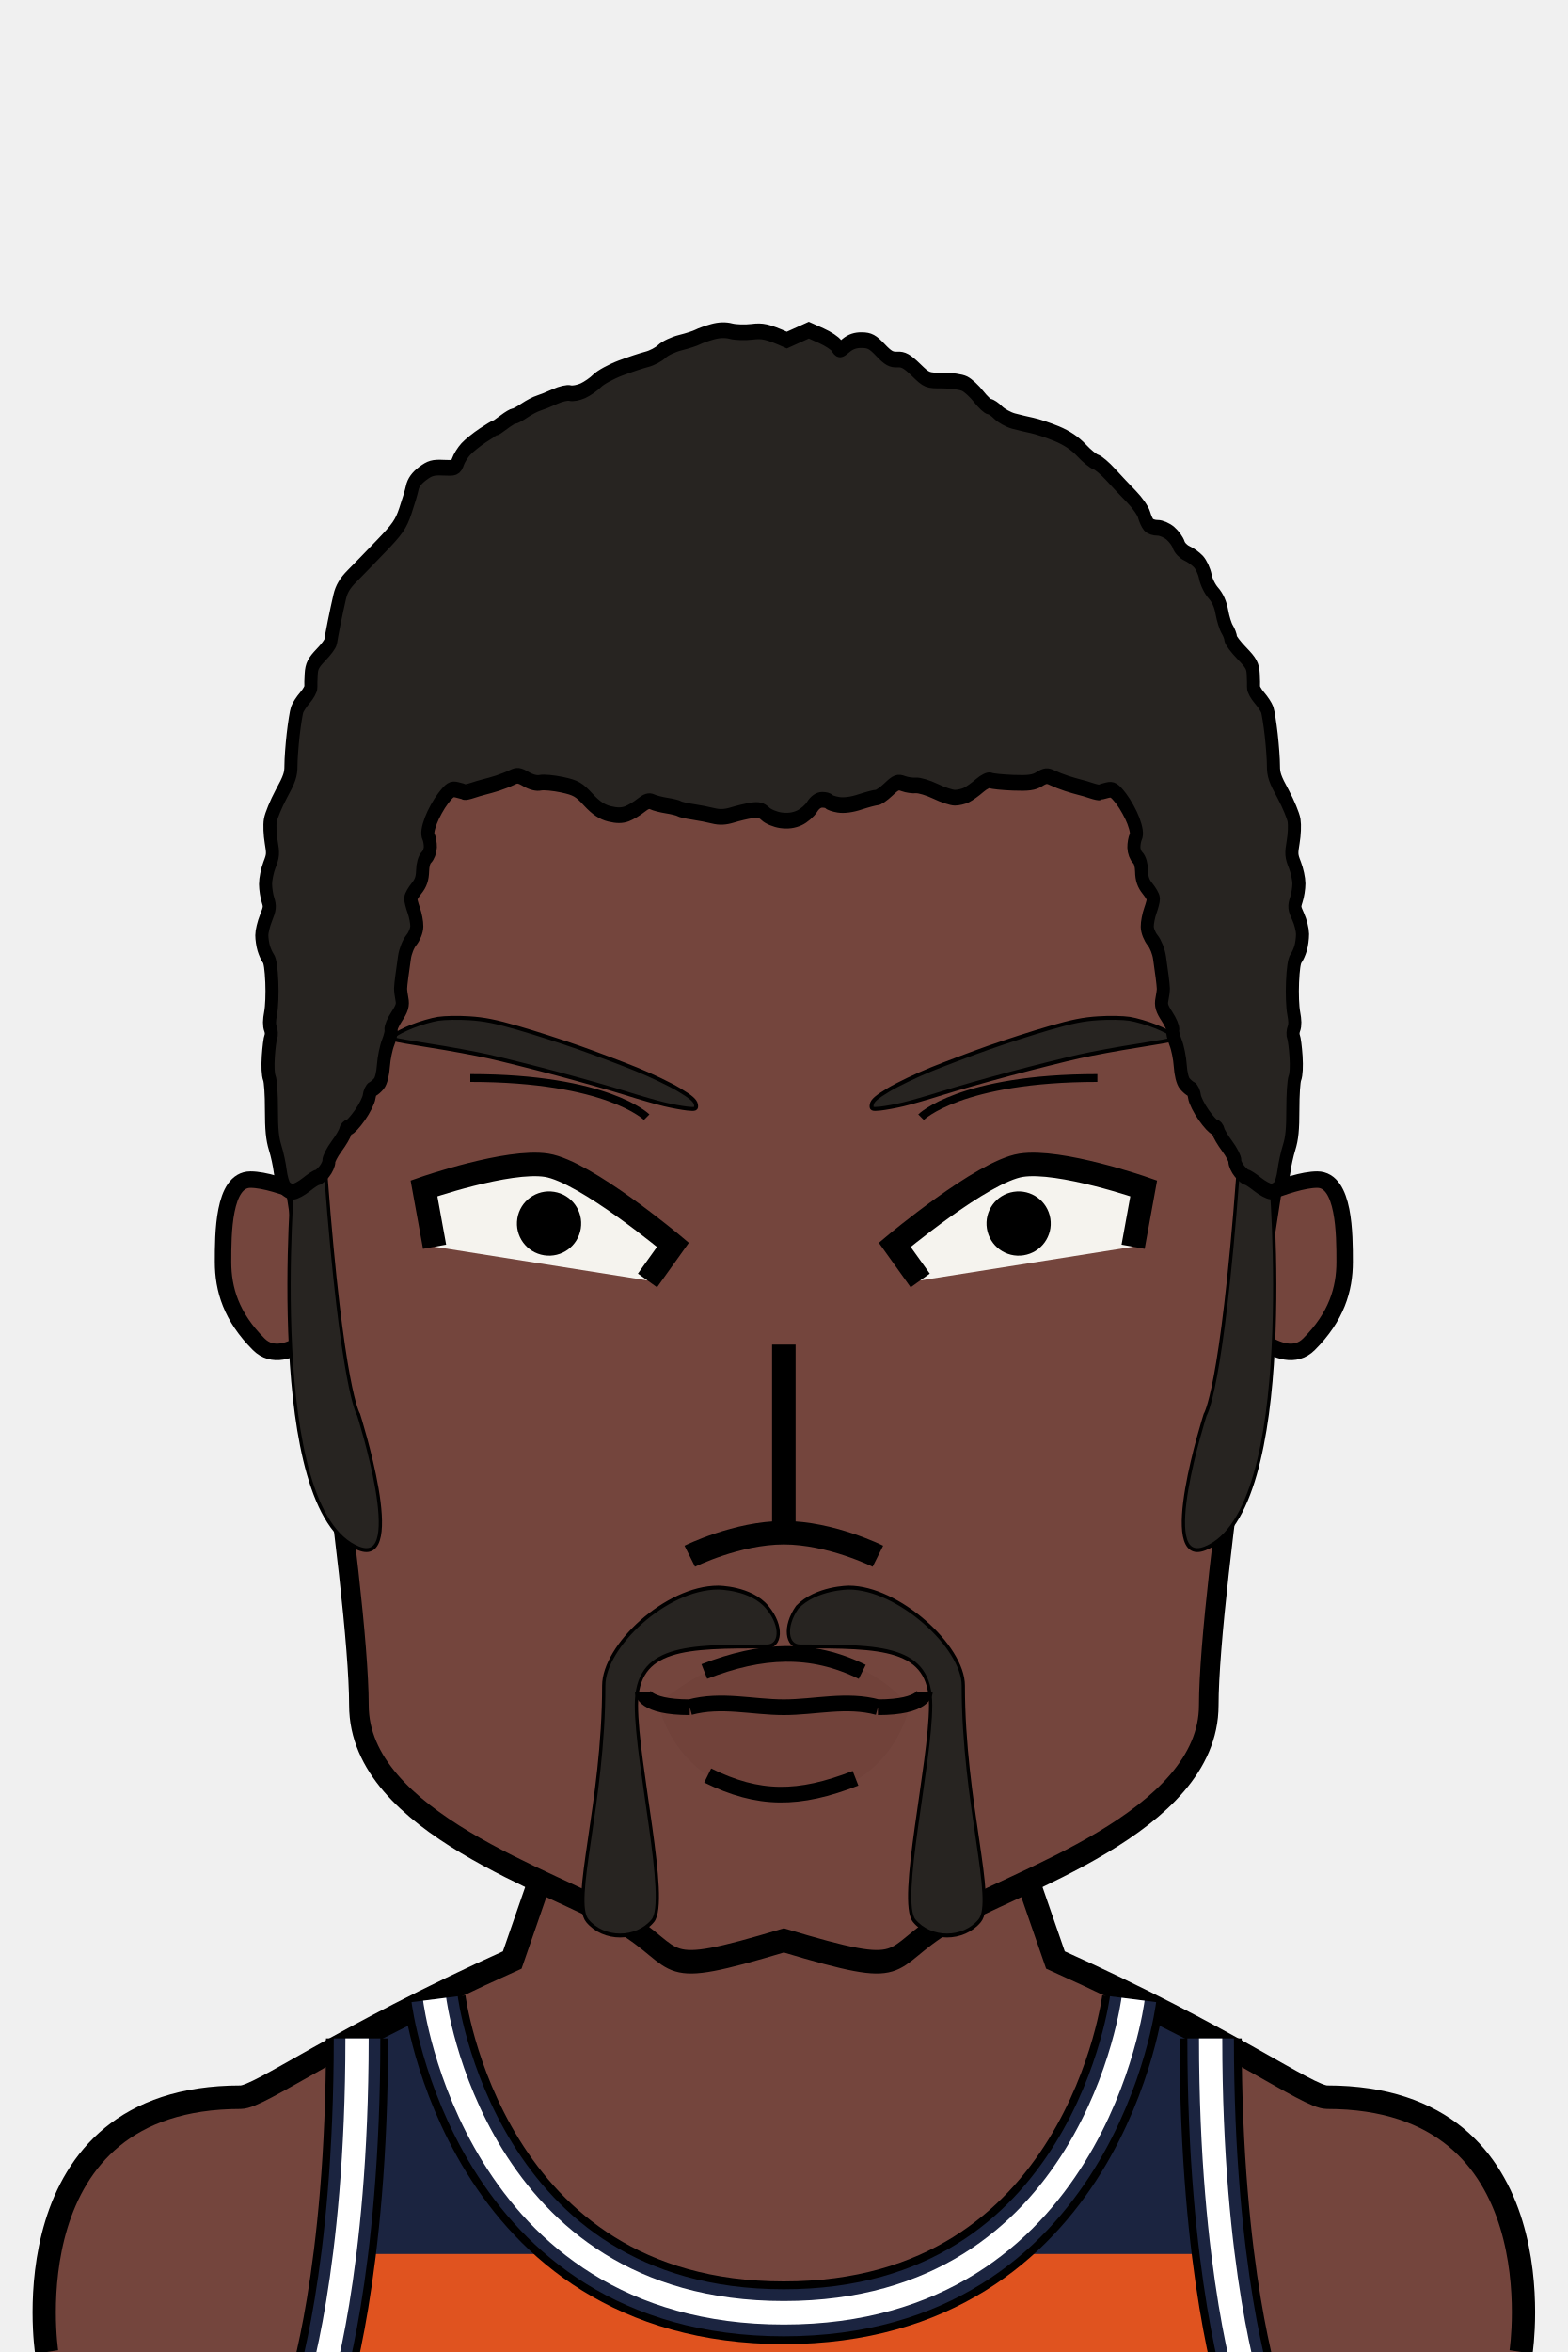
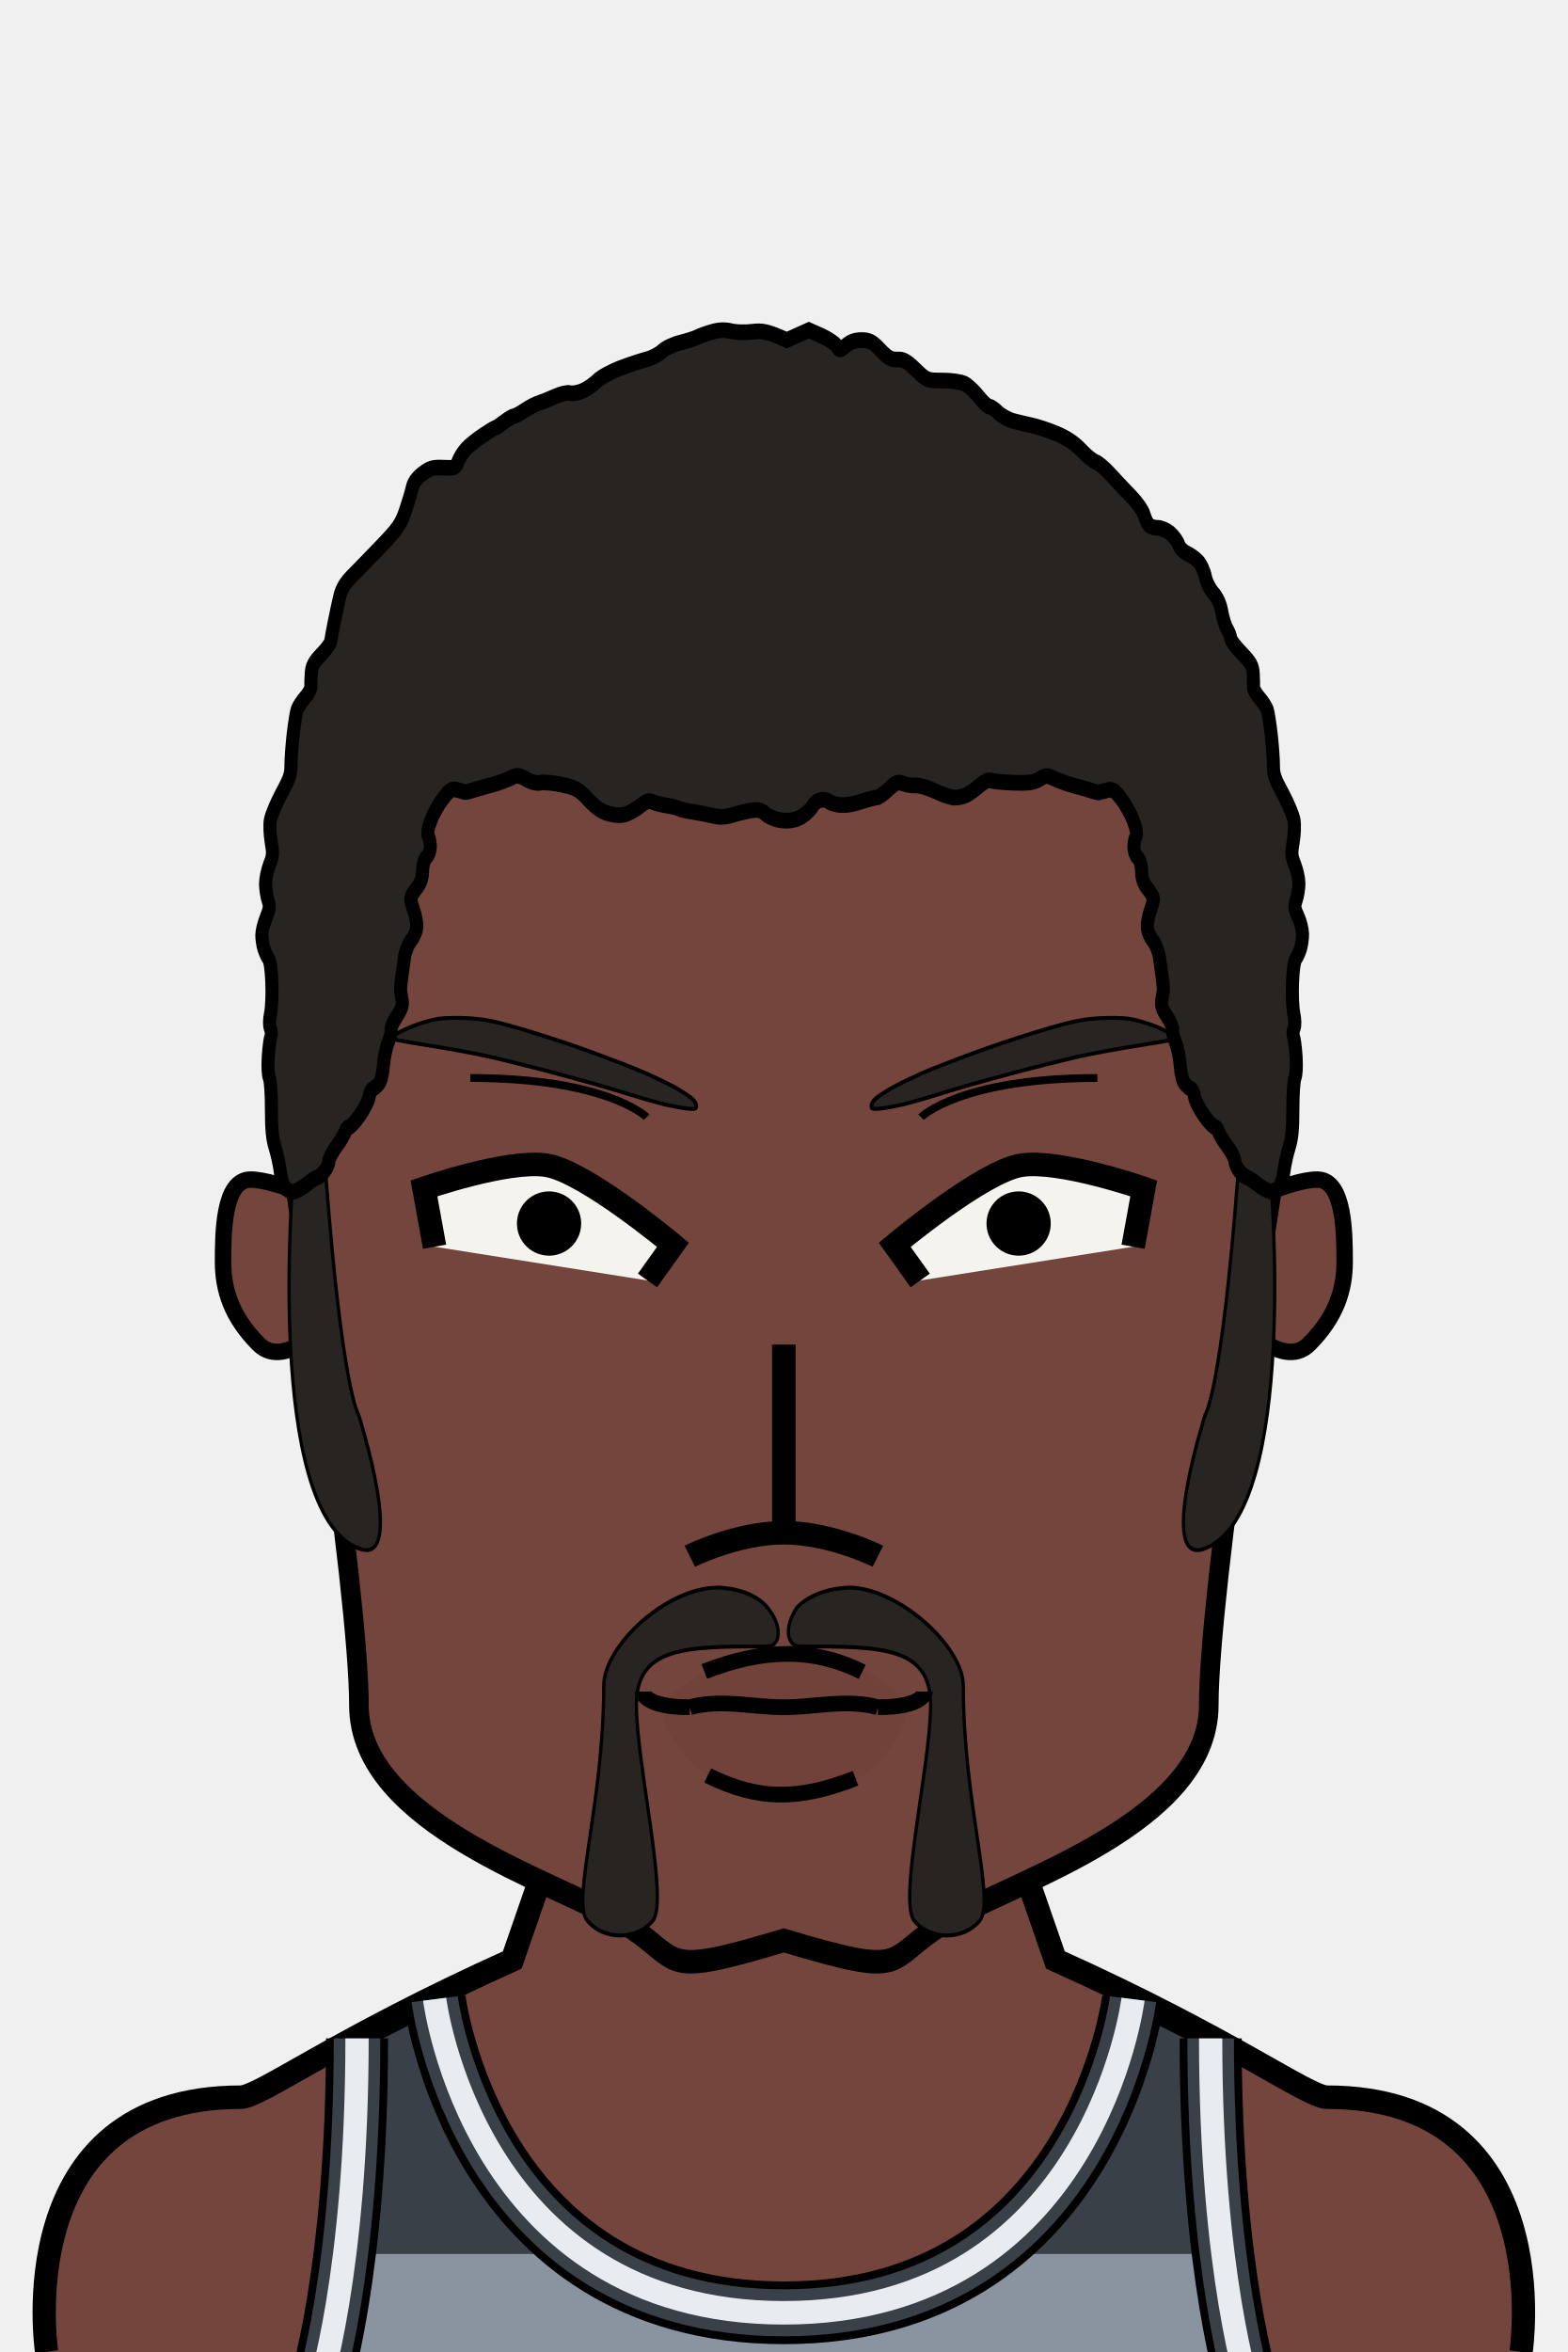
<svg xmlns="http://www.w3.org/2000/svg" version="1.2" baseProfile="tiny" width="100%" height="100%" viewBox="0 0 400 600" preserveAspectRatio="xMinYMin meet">
  <g transform="scale(0.99 1) translate(2.020202 0)">
    <path fill="#74453d" stroke="#000" stroke-width="6" d="M10 600s-10-65 50-65c5 0 25-15 70-35l70-200 70 200c45 20 65 35 70 35 60 0 50 65 50 65" />
  </g>
  <g transform="scale(0.99 1) translate(2.020202 0)">
-     <path fill="#1B2440" stroke="#000" stroke-width="6" d="M80 610s10-30 10-90l20-10s10 80 90 80 90-80 90-80l20 10c0 60 10 90 10 90z" />
-     <path fill="#E0531F" d="M85 575v25h230v-25h-65s-20 15-50 15-50-15-50-15z" />
+     <path fill="#3a4048" stroke="#000" stroke-width="6" d="M80 610s10-30 10-90l20-10s10 80 90 80 90-80 90-80l20 10c0 60 10 90 10 90z" />
+     <path fill="#8a93a0" d="M85 575v25h230v-25h-65s-20 15-50 15-50-15-50-15z" />
    <path fill="none" stroke="#000" stroke-width="16" d="M90 520c0 60-10 90-10 90m230-90c0 60 10 90 10 90M110 510s10 80 90 80 90-80 90-80" />
-     <path fill="none" stroke="#1B2440" stroke-width="12" d="M90 520c0 60-10 90-10 90m230-90c0 60 10 90 10 90M110 510s10 80 90 80 90-80 90-80" />
-     <path fill="none" stroke="#FFFFFF" stroke-width="6" d="M90 520c0 60-10 90-10 90m230-90c0 60 10 90 10 90M110 510s10 80 90 80 90-80 90-80" />
+     <path fill="none" stroke="#3a4048" stroke-width="12" d="M90 520c0 60-10 90-10 90m230-90c0 60 10 90 10 90M110 510s10 80 90 80 90-80 90-80" />
+     <path fill="none" stroke="#e8ecf1" stroke-width="6" d="M90 520c0 60-10 90-10 90m230-90c0 60 10 90 10 90M110 510s10 80 90 80 90-80 90-80" />
  </g>
  <g transform="translate(32 290.6) scale(0.7 0.7) translate(9.857143 14.74286) translate(22.73 -3)">
    <path fill="#74453d" stroke="#000" stroke-width="6" d="M43 13S23 3 13 3 3 23 3 33s3 20 13 30 27-10 27-10z" />
  </g>
  <g transform="translate(322 290.6) scale(-0.7 0.7) translate(-55.85714 14.74286) translate(22.73 -3)">
    <path fill="#74453d" stroke="#000" stroke-width="6" d="M43 13S23 3 13 3 3 23 3 33s3 20 13 30 27-10 27-10z" />
  </g>
  <g transform="scale(0.834 1) translate(39.80815 0)">
    <path fill="#74453d" stroke="#000" stroke-width="6" d="M200 100c100 0 150 60 150 200 0 0-20 105-20 135s-60 45-80 55-10 15-50 5c-40 10-30 5-50-5s-80-25-80-55-20-135-20-135c0-140 50-200 150-200Z" />
    <path fill="rgba(0,0,0,0)" d="M60 300H50c0-140 50-200 150-200s150 60 150 200h-10v-10c0-5-10-20-15-25s-5-55-15-65c-40-40-60 0-110 0s-70-40-110 0c-10 10-10 60-15 65s-15 20-15 25z" />
    <path fill="rgba(0,0,0,0)" d="M200 410c30 0 50 10 50 10 30 0 90-15 90-120h10s-20 105-20 135-60 45-80 55-10 15-50 5c-40 10-30 5-50-5s-80-25-80-55-20-135-20-135h10c0 105 60 120 90 120 0 0 20-10 50-10" />
  </g>
  <g>
    <path fill="none" stroke="#000" stroke-width="2" d="M235 285s10-10 45-10m-115 10s-10-10-45-10" />
  </g>
  <g transform="scale(0.834 1) translate(39.70863 0)">
    <path fill="#272421" stroke="#000" d="M205 420c-4 0-5-5-.8-10 5.8-5 15.8-5 15.8-5 15 0 35 15 35 25 0 30 10 55 5 60s-15 5-20 0 5-40 5-55-15-15-40-15Zm-10 0c4 0 5-5 0-10s-15-5-15-5c-16 0-35 15-35 25 0 30-10 55-5 60s15 5 20 0-5-40-5-55 15-15 40-15ZM60 300H50s-8.85 85.38 20 95c15 5 0-34.1 0-34.1S65 355 60 300Zm279 0h10s8.85 85.38-20 95c-15 5 0-34.1 0-34.1s5-5.9 10-60.9Z" />
  </g>
  <g transform="translate(102.5 287.5) rotate(9 37.5 22.5)">
    <path d="M10 35 5 20s15-10 30-10 35 15 35 15l-5 10z" style="fill:#f5f3ee" />
    <path d="M37.93 32.78c-4.53 0-8.2-3.66-8.2-8.2 0-4.53 3.67-8.19 8.2-8.19s8.19 3.66 8.19 8.19c0 4.54-3.66 8.2-8.19 8.2" style="fill:#000" />
    <path d="M10 35 5 20.72S25 10 35 10s35 15 35 15l-5 10" style="fill:none;stroke:#000;stroke-width:6" />
  </g>
  <g transform="translate(222.5 287.5) rotate(-9 37.5 22.5) scale(-1 1) translate(-75 0)">
    <path d="M10 35 5 20s15-10 30-10 35 15 35 15l-5 10z" style="fill:#f5f3ee" />
    <path d="M37.93 32.78c-4.53 0-8.2-3.66-8.2-8.2 0-4.53 3.67-8.19 8.2-8.19s8.19 3.66 8.19 8.19c0 4.54-3.66 8.2-8.19 8.2" style="fill:#000" />
    <path d="M10 35 5 20.72S25 10 35 10s35 15 35 15l-5 10" style="fill:none;stroke:#000;stroke-width:6" />
  </g>
  <g transform="translate(97.20375 252.4996) rotate(15 42.79625 17.50041)">
    <path fill="#272421" stroke="#000" d="M12.93 15.05c-1.51.67-4.18 2.29-5.94 3.61s-3.38 2.8-3.61 3.29c-.22.49-.16.96.13 1.04.3.08 4.44-.28 9.21-.79 4.77-.52 11.58-1.06 15.13-1.21s11.63-.28 17.94-.29c6.32-.01 14.56.12 18.32.29 3.75.17 8.39.25 10.29.19 1.91-.05 4.56-.27 5.89-.47 2.09-.32 2.33-.53 1.84-1.57-.42-.91-1.74-1.55-5.18-2.53-2.54-.73-7.86-1.72-11.83-2.22-3.97-.49-10.99-1.19-15.6-1.55-4.62-.36-11.91-.72-16.22-.81-6.13-.11-8.91.06-12.73.83-2.69.53-6.13 1.52-7.64 2.19Z" />
  </g>
  <g transform="translate(217.2037 252.4996) rotate(-15 42.79625 17.50041) scale(-1 1) translate(-85.5925 0)">
    <path fill="#272421" stroke="#000" d="M12.93 15.05c-1.51.67-4.18 2.29-5.94 3.61s-3.38 2.8-3.61 3.29c-.22.49-.16.96.13 1.04.3.08 4.44-.28 9.21-.79 4.77-.52 11.58-1.06 15.13-1.21s11.63-.28 17.94-.29c6.32-.01 14.56.12 18.32.29 3.75.17 8.39.25 10.29.19 1.91-.05 4.56-.27 5.89-.47 2.09-.32 2.33-.53 1.84-1.57-.42-.91-1.74-1.55-5.18-2.53-2.54-.73-7.86-1.72-11.83-2.22-3.97-.49-10.99-1.19-15.6-1.55-4.62-.36-11.91-.72-16.22-.81-6.13-.11-8.91.06-12.73.83-2.69.53-6.13 1.52-7.64 2.19Z" />
  </g>
  <g transform="translate(-2.842170943040401e-14 51.52119) scale(-1 1) translate(-400 0)">
    <path d="M168 384s9-13.77 32-14.03c17.4-.2 32 13.2 32 13.2s-4.29 23.24-32 23.81c-27.29.56-32-22.98-32-22.98" style="opacity:.05;mix-blend-mode:multiply;fill:#501414" />
    <path d="M181.71 402.12c14.52 5.66 24.72 5.71 37.72-.71m.86-26.53c-14.52-5.66-27.29-6.34-40.29.09m-4 9.03c8-2.17 16 0 24 0s16-2.17 24 0m12-4s0 4-12 4m-60-4s0 4 12 4" style="fill:none;stroke:#000;stroke-width:4" />
  </g>
  <g transform="translate(0 12.5) scale(1.2 1.2) translate(-33.33333 -59.58333)">
    <path fill="#74453d" stroke="#000" stroke-width="5" d="M180 380s10-5 20-5 20 5 20 5m-20-5v-40" />
  </g>
  <g transform="scale(0.834 1) translate(39.72355 0)">
    <path fill="#272421" stroke="#000" stroke-width="4" d="M178.27 84.63c-1.7.39-3.73.99-4.51 1.33-.78.35-3.17 1-5.31 1.44s-4.7 1.45-5.67 2.23c-.98.79-3.05 1.7-4.62 2.03-1.55.33-5.18 1.33-8.06 2.23-2.87.91-6.09 2.38-7.12 3.25-1.05.89-3.02 2.03-4.39 2.55-1.38.51-3.14.78-3.92.59-.77-.19-2.85.21-4.62.88-1.77.68-4.02 1.43-5 1.68-.98.24-2.91 1.09-4.3 1.87-1.39.79-2.84 1.44-3.23 1.45s-1.77.69-3.05 1.5c-1.3.83-2.51 1.51-2.71 1.51s-1.9.86-3.78 1.9c-1.89 1.05-4.22 2.62-5.17 3.48-.96.87-2.05 2.33-2.43 3.24-.66 1.58-.91 1.66-4.45 1.52-3.15-.13-4.16.11-6.4 1.52-1.79 1.13-2.81 2.3-3.14 3.63-.27 1.08-1.22 3.74-2.11 5.91-1.39 3.4-2.42 4.63-7.51 9.03-3.22 2.8-7.19 6.22-8.82 7.58-2.13 1.79-3.18 3.26-3.73 5.21-.43 1.5-1.2 4.5-1.72 6.67s-.99 4.35-1.07 4.85c-.07.5-1.41 2.01-2.97 3.34-2.3 2.01-2.83 2.88-2.97 4.87-.1 1.33-.15 2.83-.1 3.33.04.5-.78 1.73-1.82 2.74-1.04 1-2.11 2.37-2.38 3.04-.28.67-.83 3.54-1.22 6.37-.38 2.84-.69 6.39-.68 7.89.01 2.3-.47 3.45-2.99 7.3-1.6 2.51-3.1 5.53-3.32 6.7-.24 1.17-.11 3.62.26 5.45.63 3.04.57 3.56-.54 5.93-.65 1.42-1.18 3.61-1.18 4.86.02 1.25.35 3.09.75 4.08.62 1.62.56 2.13-.61 4.57-.72 1.5-1.29 3.48-1.28 4.4 0 .92.27 2.43.59 3.33.33.92.95 2.07 1.4 2.58.53.58.9 2.67 1.07 6.06.15 2.92-.01 6.34-.37 7.89-.43 1.89-.45 3.1-.06 3.94.31.67.37 1.63.12 2.13s-.59 2.76-.77 5.01c-.2 2.55-.07 4.62.32 5.46.38.78.65 4.2.64 8.05.01 5.12.27 7.38 1.12 9.71.64 1.67 1.34 4.41 1.58 6.08s.89 3.53 1.45 4.13c.57.59 1.66 1.08 2.41 1.07.77 0 2.61-.83 4.11-1.83 1.49-1 3.01-1.82 3.37-1.82s1.31-.69 2.13-1.52c.8-.84 1.43-2.01 1.39-2.59-.04-.59 1.01-2.31 2.34-3.81 1.34-1.51 2.55-3.23 2.7-3.82.14-.59.62-1.06 1.06-1.05.43.01 1.95-1.37 3.38-3.06s2.72-3.83 2.85-4.75c.14-.92.62-1.81 1.07-1.96.45-.14 1.31-.77 1.92-1.37.66-.66 1.21-2.51 1.38-4.62.16-1.92.83-4.61 1.47-5.94.64-1.35 1.03-2.79.87-3.21s.61-1.93 1.73-3.35c1.62-2.08 1.95-2.97 1.59-4.43-.24-1-.42-2.24-.41-2.74.02-.5.18-1.87.38-3.04.19-1.17.56-3.36.81-4.87.26-1.55 1.17-3.46 2.1-4.42.93-.95 1.65-2.46 1.67-3.5.03-1-.4-2.85-.93-4.09-.53-1.25-.95-2.62-.92-3.04.02-.42.82-1.58 1.78-2.58 1.3-1.34 1.78-2.52 1.84-4.41.04-1.6.5-2.93 1.19-3.5.62-.5 1.15-1.66 1.18-2.58.02-.92-.23-2.14-.57-2.72-.42-.73-.19-2 .74-4.09.75-1.67 2.41-4.2 3.73-5.62 2.07-2.24 2.63-2.54 4.29-2.2 1.05.2 2.07.46 2.26.56s1.31-.1 2.5-.43a66 66 0 0 1 3.61-.89c.8-.15 2.59-.58 4.01-.95 1.41-.39 3.39-1.03 4.41-1.45 1.6-.66 2.22-.59 4.35.45 1.54.75 3.2 1.1 4.34.89 1.03-.19 4.01.05 6.63.51 4.22.76 5.2 1.23 8.04 3.82 2.33 2.1 4.18 3.14 6.46 3.61 2.31.47 3.8.46 5.34-.01 1.16-.37 3.09-1.32 4.28-2.13 1.58-1.06 2.5-1.31 3.47-.92.73.3 2.7.73 4.39.95 1.7.22 3.42.57 3.84.79s2.33.59 4.24.82c1.91.24 4.7.69 6.19 1.01 1.93.4 3.62.35 5.85-.22 1.71-.44 4.35-.97 5.85-1.16 2.13-.28 3.08-.08 4.29.89.86.69 2.96 1.41 4.69 1.62 2.13.25 3.93.05 5.67-.61 1.39-.54 3.15-1.8 3.89-2.8.86-1.16 1.98-1.81 3.1-1.81.96 0 1.88.2 2.05.45s1.48.62 2.92.82c1.66.23 4.12-.03 6.68-.75 2.22-.6 4.48-1.1 5.01-1.1.53.01 2.16-.92 3.61-2.07 2.28-1.82 2.89-2.01 4.57-1.48 1.06.33 2.79.54 3.83.46 1.06-.07 3.73.6 5.97 1.49 2.23.9 4.91 1.64 5.95 1.64 1.03 0 2.65-.31 3.56-.69.92-.38 2.73-1.46 4.03-2.41 1.32-.96 2.77-1.54 3.31-1.31.51.22 3.63.48 6.89.59 4.69.15 6.34-.03 8.03-.9 1.81-.93 2.42-.99 4-.35 1.01.41 3 1.06 4.41 1.44 1.4.38 3.2.81 4 .97.79.15 2.42.55 3.61.89 1.19.33 2.31.52 2.51.42.18-.1 1.2-.35 2.26-.56 1.65-.33 2.21-.04 4.29 2.2 1.3 1.42 2.97 3.95 3.72 5.62.92 2.1 1.15 3.36.72 4.09-.33.58-.59 1.81-.57 2.72.02.92.54 2.08 1.17 2.58.7.57 1.15 1.9 1.19 3.5.04 1.89.53 3.07 1.82 4.4.97 1 1.77 2.17 1.79 2.58.02.42-.4 1.79-.94 3.04-.53 1.24-.96 3.09-.94 4.09.02 1.04.73 2.54 1.67 3.49.92.96 1.81 2.87 2.08 4.42.25 1.5.61 3.69.8 4.85.19 1.17.35 2.54.37 3.04.01.5-.19 1.73-.43 2.73-.36 1.46-.05 2.35 1.58 4.42 1.12 1.43 1.88 2.93 1.71 3.35-.15.42.23 1.85.87 3.2.64 1.33 1.29 4 1.44 5.93.16 2.1.71 3.94 1.38 4.6.61.6 1.47 1.22 1.91 1.37.46.15.94 1.03 1.07 1.95.13.91 1.42 3.05 2.85 4.74 1.42 1.68 2.96 3.06 3.39 3.05.44-.01.92.46 1.06 1.04.15.59 1.37 2.31 2.71 3.81 1.34 1.51 2.4 3.22 2.35 3.81-.04.58.6 1.74 1.42 2.59.84.83 1.8 1.52 2.15 1.52.34 0 1.86.82 3.37 1.82s3.38 1.83 4.15 1.84c.76.02 1.86-.46 2.44-1.05.56-.6 1.23-2.45 1.47-4.12s.96-4.41 1.59-6.08c.87-2.32 1.14-4.58 1.14-9.7 0-3.84.27-7.26.64-8.04.4-.84.53-2.91.34-5.46-.18-2.25-.52-4.51-.77-5.01s-.2-1.46.12-2.13c.39-.83.37-2.04-.07-3.93-.36-1.55-.51-4.97-.36-7.9.17-3.38.54-5.47 1.08-6.06.44-.5 1.07-1.66 1.39-2.58.33-.9.59-2.54.59-3.63-.01-1.09-.59-3.07-1.32-4.4-1.22-2.24-1.27-2.59-.56-4.41.43-1.08.77-2.92.77-4.09s-.55-3.28-1.21-4.7c-1.12-2.36-1.16-2.88-.54-5.93.38-1.83.5-4.28.27-5.45-.22-1.17-1.72-4.18-3.32-6.69-2.52-3.84-3-4.99-2.99-7.29.01-1.51-.3-5.05-.68-7.89-.39-2.84-.94-5.7-1.21-6.37-.28-.67-1.35-2.03-2.39-3.04s-1.86-2.24-1.82-2.74.01-1.99-.08-3.33c-.13-2.07-.64-2.85-3.49-5.31-1.85-1.59-3.4-3.3-3.42-3.8s-.48-1.53-1.03-2.28c-.56-.75-1.29-2.73-1.65-4.39-.42-2.01-1.29-3.65-2.58-4.86-1.1-1.03-2.18-2.87-2.49-4.24-.31-1.34-1.26-3.04-2.1-3.8-.85-.76-2.44-1.71-3.55-2.12-1.09-.42-2.22-1.41-2.52-2.22-.29-.8-1.42-2.1-2.51-2.88s-2.85-1.41-3.9-1.4c-1.05.02-2.29-.32-2.74-.76-.45-.43-1.09-1.59-1.42-2.59-.34-1.01-2.05-3.05-3.8-4.55-1.76-1.5-4.63-4.03-6.37-5.64-1.74-1.6-3.8-3.06-4.59-3.25-.78-.19-2.75-1.53-4.37-2.98-1.97-1.76-4.46-3.16-7.6-4.25-2.56-.87-5.94-1.82-7.51-2.09-1.56-.27-4.13-.78-5.71-1.13-1.56-.36-3.67-1.33-4.67-2.15-.99-.84-2.2-1.52-2.7-1.53-.48-.01-1.95-1.14-3.24-2.51-1.3-1.39-3.24-2.89-4.32-3.33-1.09-.46-4.09-.82-6.74-.81-4.72.01-4.83-.03-8.18-2.74-2.72-2.2-3.84-2.72-5.69-2.63s-2.85-.38-5.14-2.4c-2.36-2.08-3.31-2.51-5.67-2.55-1.95-.03-3.44.38-4.82 1.33-1.98 1.38-2 1.38-2.9.17-.49-.66-2.62-1.84-4.73-2.62l-3.82-1.42-6.72 2.53c-6.04-2.25-7.52-2.42-10.61-2.11-2.14.22-5.05.15-6.46-.16-1.71-.37-3.59-.33-5.66.15Z" />
  </g>
</svg>
